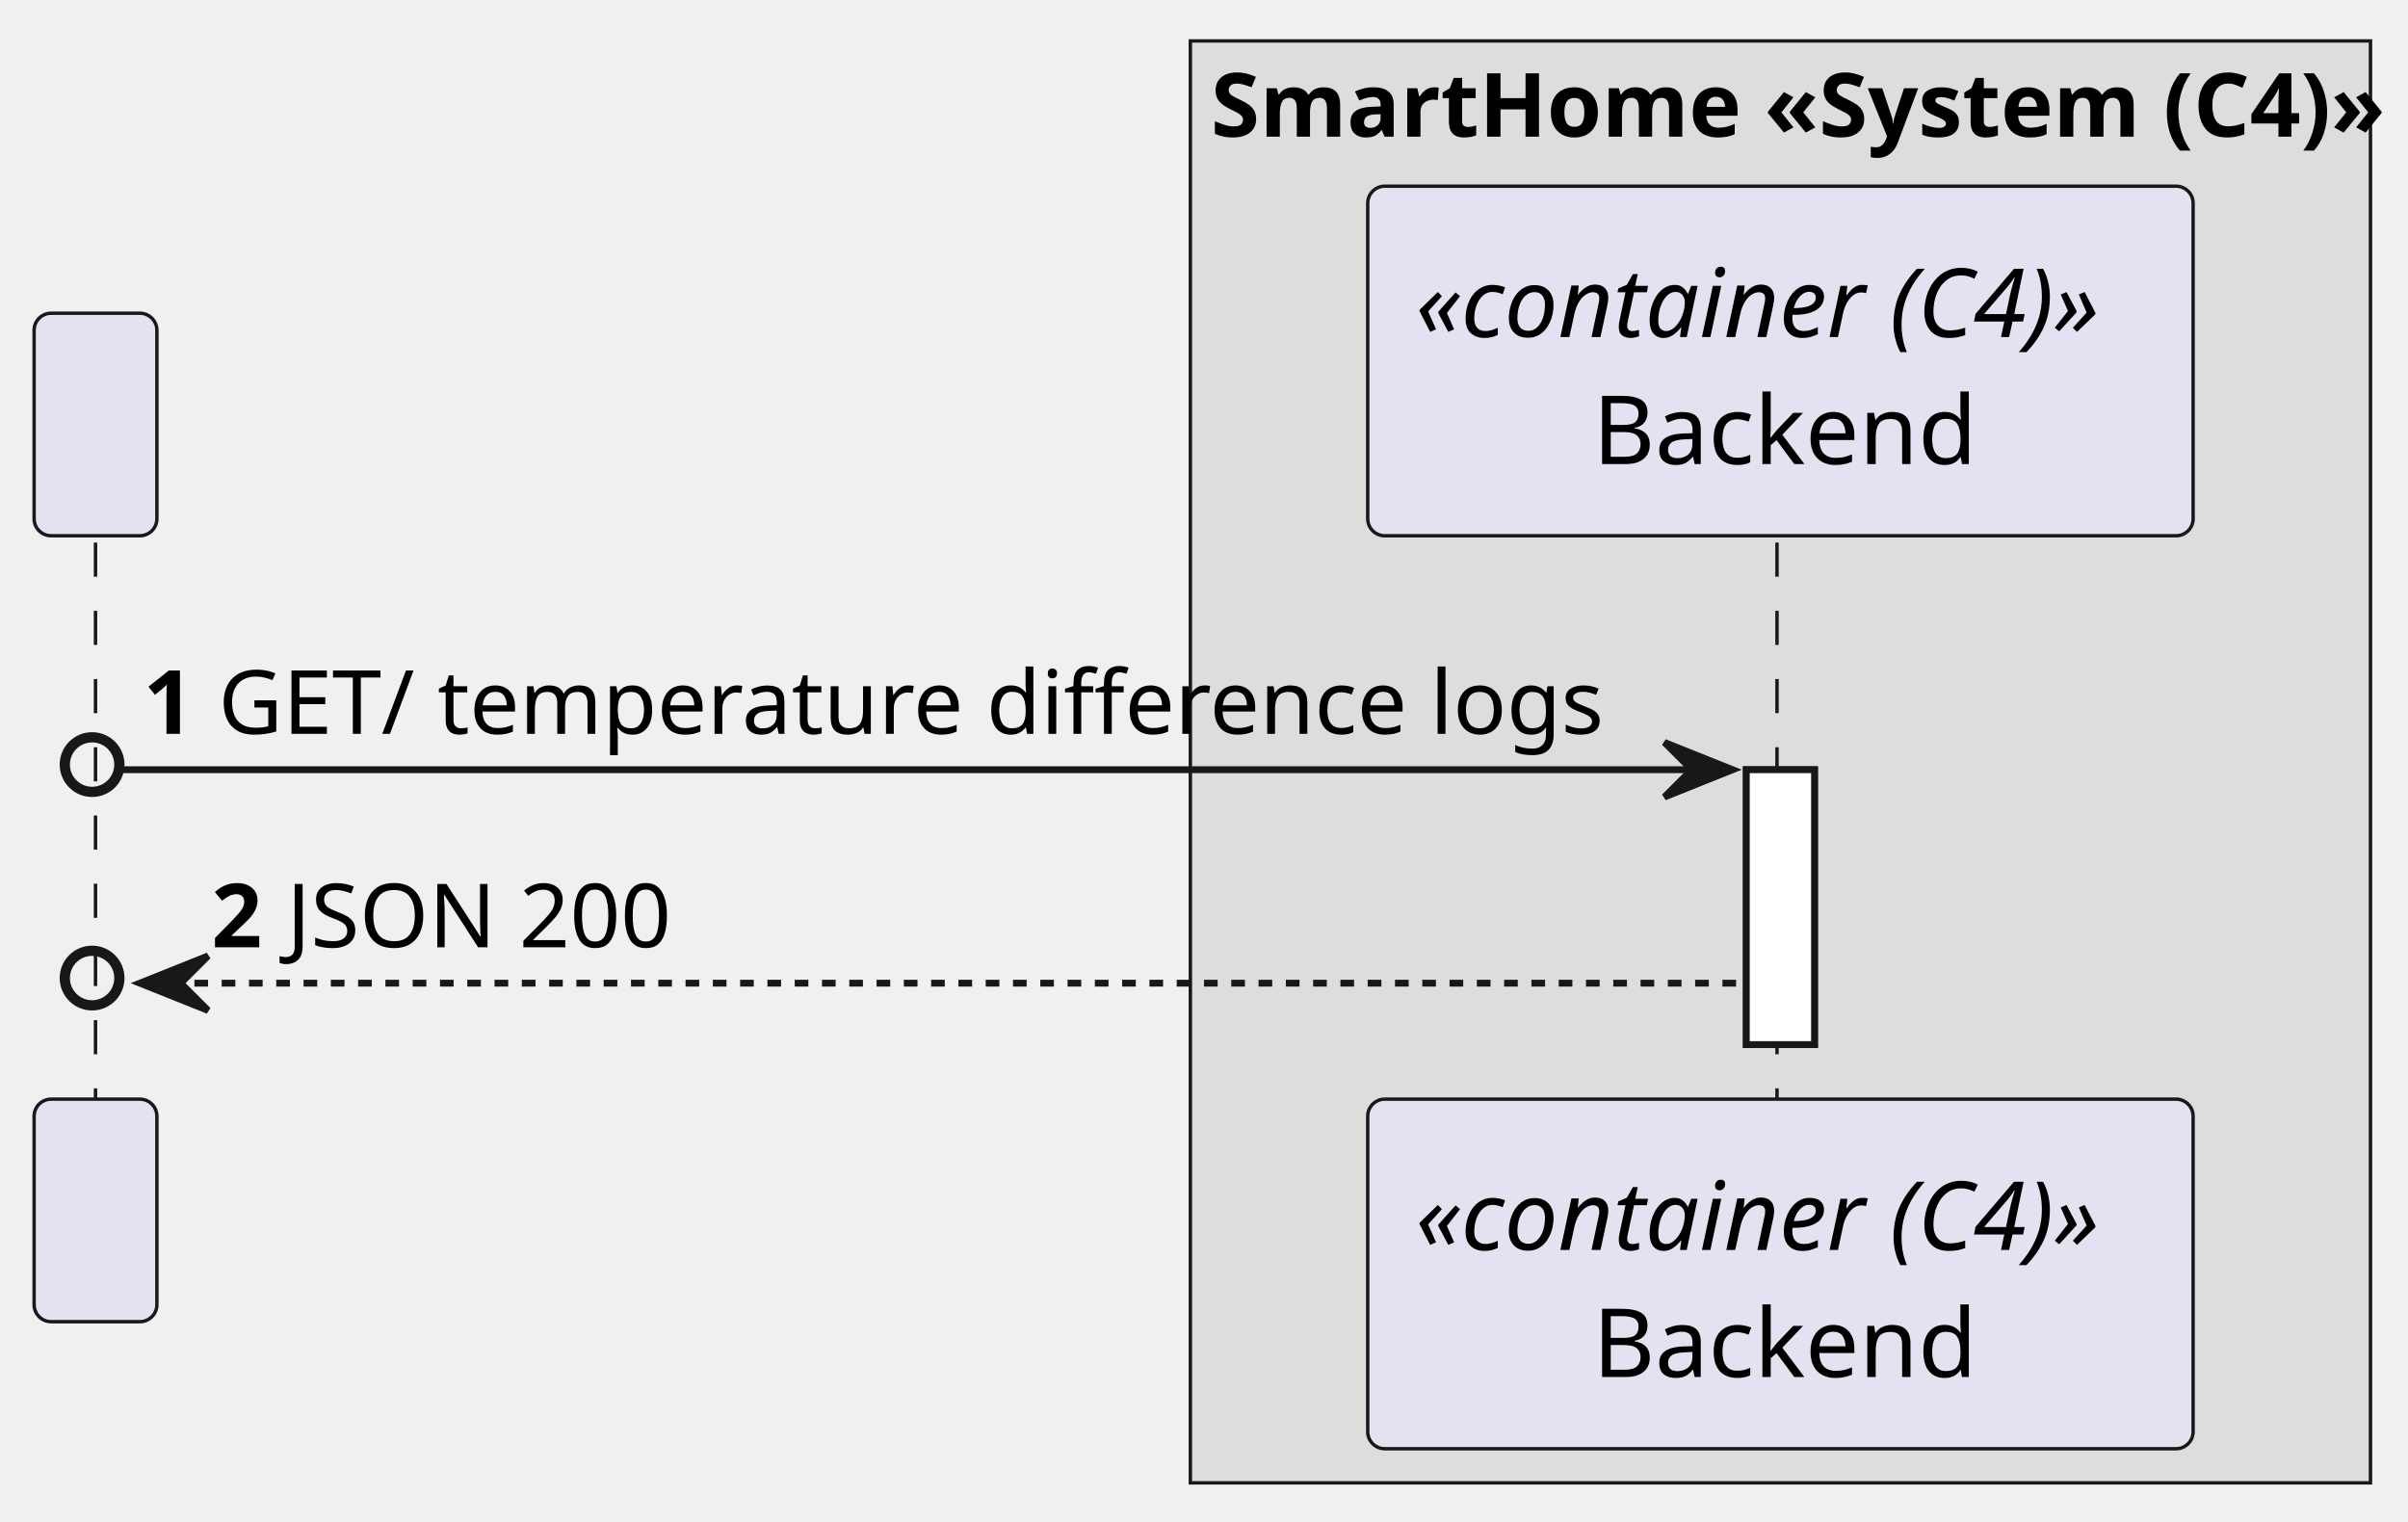
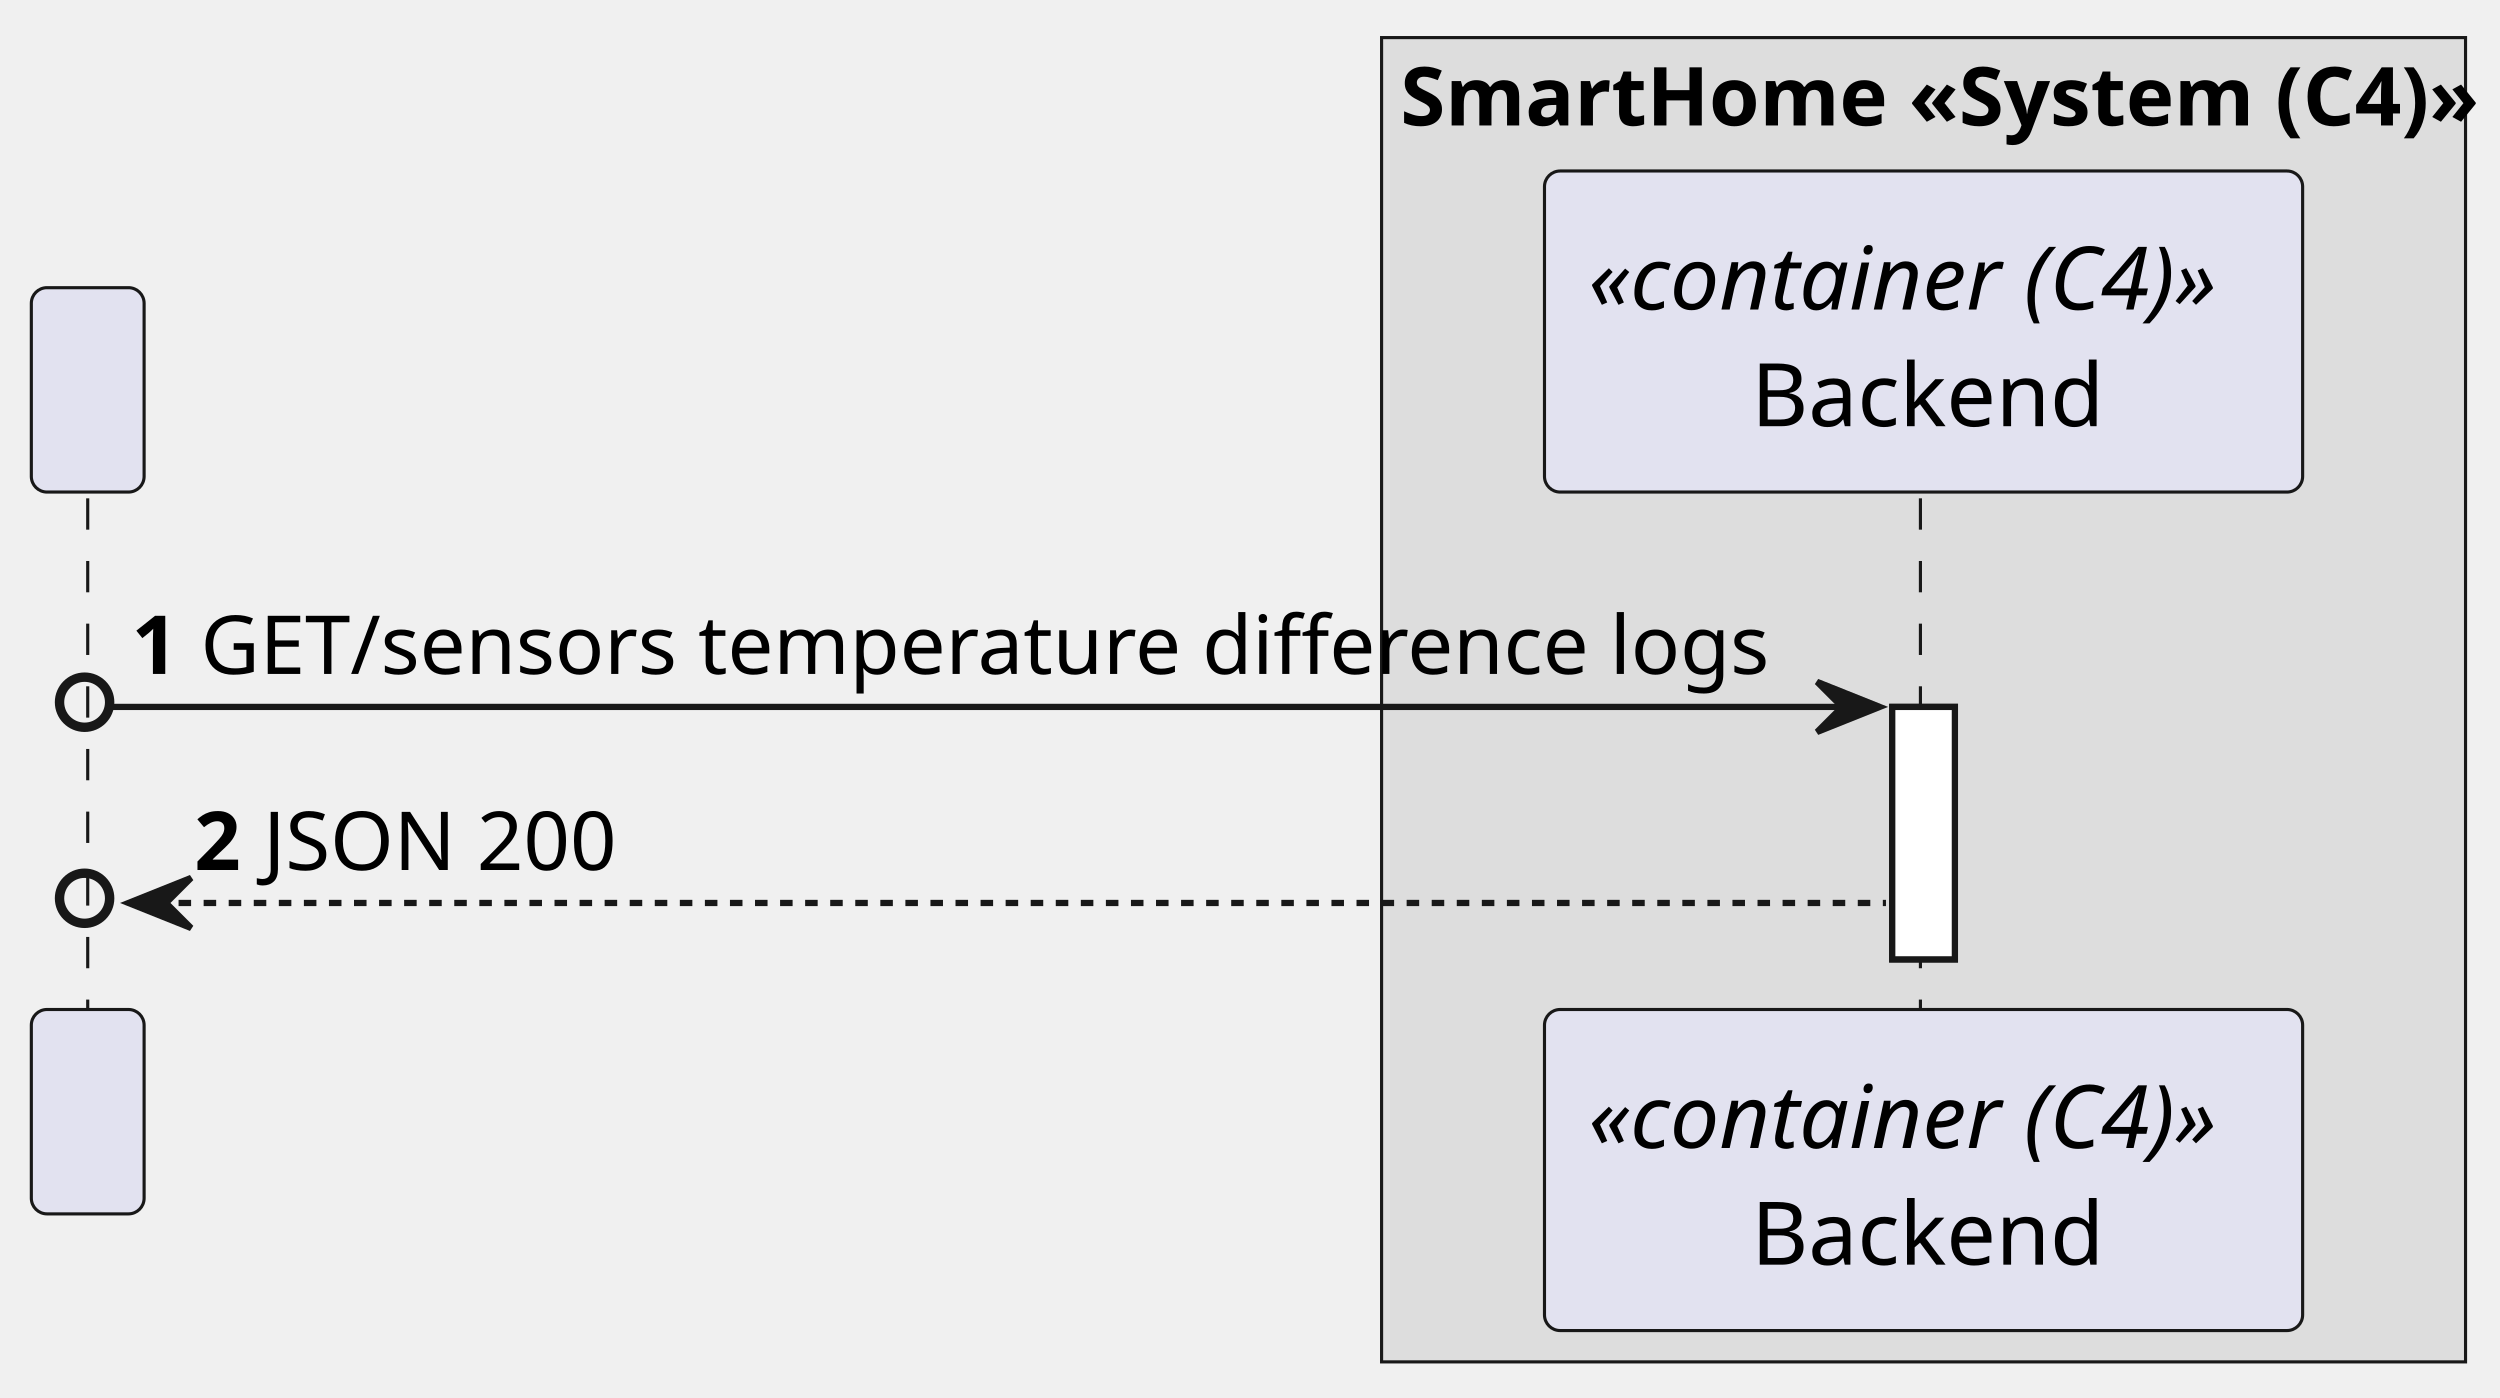
- <svg xmlns="http://www.w3.org/2000/svg" contentStyleType="text/css" height="223px" preserveAspectRatio="none" style="width:353px;height:223px;background:#FFFFFF;" version="1.1" viewBox="0 0 353 223" width="353px" zoomAndPan="magnify">
+ <svg xmlns="http://www.w3.org/2000/svg" contentStyleType="text/css" height="223px" preserveAspectRatio="none" style="width:399px;height:223px;background:#FFFFFF;" version="1.1" viewBox="0 0 399 223" width="399px" zoomAndPan="magnify">
  <defs />
  <g>
-     <rect fill="#DDDDDD" height="211.357" style="stroke:#181818;stroke-width:0.5;" width="173" x="174.5" y="6" />
-     <text fill="#000000" font-family="sans-serif" font-size="13" font-weight="bold" lengthAdjust="spacing" textLength="167" x="177.5" y="20.028">SmartHome «System (C4)»</text>
-     <rect fill="#FFFFFF" height="40.291" style="stroke:#181818;stroke-width:1.0;" width="10" x="256" y="112.824" />
+     <rect fill="#DDDDDD" height="211.357" style="stroke:#181818;stroke-width:0.5;" width="173" x="220.5" y="6" />
+     <text fill="#000000" font-family="sans-serif" font-size="13" font-weight="bold" lengthAdjust="spacing" textLength="167" x="223.5" y="20.028">SmartHome «System (C4)»</text>
+     <rect fill="#FFFFFF" height="40.291" style="stroke:#181818;stroke-width:1.0;" width="10" x="302" y="112.824" />
    <line style="stroke:#181818;stroke-width:0.5;stroke-dasharray:5.0,5.0;" x1="14" x2="14" y1="79.533" y2="162.115" />
-     <line style="stroke:#181818;stroke-width:0.5;stroke-dasharray:5.0,5.0;" x1="260.5" x2="260.5" y1="79.533" y2="162.115" />
+     <line style="stroke:#181818;stroke-width:0.5;stroke-dasharray:5.0,5.0;" x1="306.5" x2="306.5" y1="79.533" y2="162.115" />
    <rect fill="#E2E2F0" height="32.621" rx="2.5" ry="2.5" style="stroke:#181818;stroke-width:0.5;" width="18" x="5" y="45.912" />
    <text fill="#000000" font-family="sans-serif" font-size="14" lengthAdjust="spacing" textLength="4" x="12" y="68.019"> </text>
    <rect fill="#E2E2F0" height="32.621" rx="2.5" ry="2.5" style="stroke:#181818;stroke-width:0.5;" width="18" x="5" y="161.115" />
    <text fill="#000000" font-family="sans-serif" font-size="14" lengthAdjust="spacing" textLength="4" x="12" y="183.223"> </text>
-     <rect fill="#E2E2F0" height="51.242" rx="2.5" ry="2.5" style="stroke:#181818;stroke-width:0.5;" width="121" x="200.5" y="27.291" />
-     <text fill="#000000" font-family="sans-serif" font-size="14" font-style="italic" lengthAdjust="spacing" textLength="107" x="207.5" y="49.398">«container (C4)»</text>
-     <text fill="#000000" font-family="sans-serif" font-size="14" lengthAdjust="spacing" textLength="55" x="233.5" y="68.019">Backend</text>
-     <rect fill="#E2E2F0" height="51.242" rx="2.5" ry="2.5" style="stroke:#181818;stroke-width:0.5;" width="121" x="200.5" y="161.115" />
-     <text fill="#000000" font-family="sans-serif" font-size="14" font-style="italic" lengthAdjust="spacing" textLength="107" x="207.5" y="183.223">«container (C4)»</text>
-     <text fill="#000000" font-family="sans-serif" font-size="14" lengthAdjust="spacing" textLength="55" x="233.5" y="201.844">Backend</text>
-     <rect fill="#FFFFFF" height="40.291" style="stroke:#181818;stroke-width:1.0;" width="10" x="256" y="112.824" />
+     <rect fill="#E2E2F0" height="51.242" rx="2.5" ry="2.5" style="stroke:#181818;stroke-width:0.5;" width="121" x="246.5" y="27.291" />
+     <text fill="#000000" font-family="sans-serif" font-size="14" font-style="italic" lengthAdjust="spacing" textLength="107" x="253.5" y="49.398">«container (C4)»</text>
+     <text fill="#000000" font-family="sans-serif" font-size="14" lengthAdjust="spacing" textLength="55" x="279.5" y="68.019">Backend</text>
+     <rect fill="#E2E2F0" height="51.242" rx="2.5" ry="2.5" style="stroke:#181818;stroke-width:0.5;" width="121" x="246.5" y="161.115" />
+     <text fill="#000000" font-family="sans-serif" font-size="14" font-style="italic" lengthAdjust="spacing" textLength="107" x="253.5" y="183.223">«container (C4)»</text>
+     <text fill="#000000" font-family="sans-serif" font-size="14" lengthAdjust="spacing" textLength="55" x="279.5" y="201.844">Backend</text>
+     <rect fill="#FFFFFF" height="40.291" style="stroke:#181818;stroke-width:1.0;" width="10" x="302" y="112.824" />
    <ellipse cx="13.5" cy="112.074" fill="none" rx="4" ry="4" style="stroke:#181818;stroke-width:1.5;" />
-     <polygon fill="#181818" points="244,108.824,254,112.824,244,116.824,248,112.824" style="stroke:#181818;stroke-width:1.0;" />
-     <line style="stroke:#181818;stroke-width:1.0;" x1="18" x2="250" y1="112.824" y2="112.824" />
+     <polygon fill="#181818" points="290,108.824,300,112.824,290,116.824,294,112.824" style="stroke:#181818;stroke-width:1.0;" />
+     <line style="stroke:#181818;stroke-width:1.0;" x1="18" x2="296" y1="112.824" y2="112.824" />
    <text fill="#000000" font-family="sans-serif" font-size="13" font-weight="bold" lengthAdjust="spacing" textLength="7" x="21" y="107.561">1</text>
-     <text fill="#000000" font-family="sans-serif" font-size="13" lengthAdjust="spacing" textLength="190" x="32" y="107.561">GET/ temperature difference logs</text>
+     <text fill="#000000" font-family="sans-serif" font-size="13" lengthAdjust="spacing" textLength="236" x="32" y="107.561">GET/sensors temperature difference logs</text>
    <ellipse cx="13.5" cy="143.365" fill="none" rx="4" ry="4" style="stroke:#181818;stroke-width:1.5;" />
    <polygon fill="#181818" points="30.5,140.115,20.5,144.115,30.5,148.115,26.5,144.115" style="stroke:#181818;stroke-width:1.0;" />
-     <line style="stroke:#181818;stroke-width:1.0;stroke-dasharray:2.0,2.0;" x1="28.5" x2="255" y1="144.115" y2="144.115" />
+     <line style="stroke:#181818;stroke-width:1.0;stroke-dasharray:2.0,2.0;" x1="28.5" x2="301" y1="144.115" y2="144.115" />
    <text fill="#000000" font-family="sans-serif" font-size="13" font-weight="bold" lengthAdjust="spacing" textLength="7" x="31" y="138.852">2</text>
    <text fill="#000000" font-family="sans-serif" font-size="13" lengthAdjust="spacing" textLength="59" x="42" y="138.852">JSON 200</text>
  </g>
</svg>
